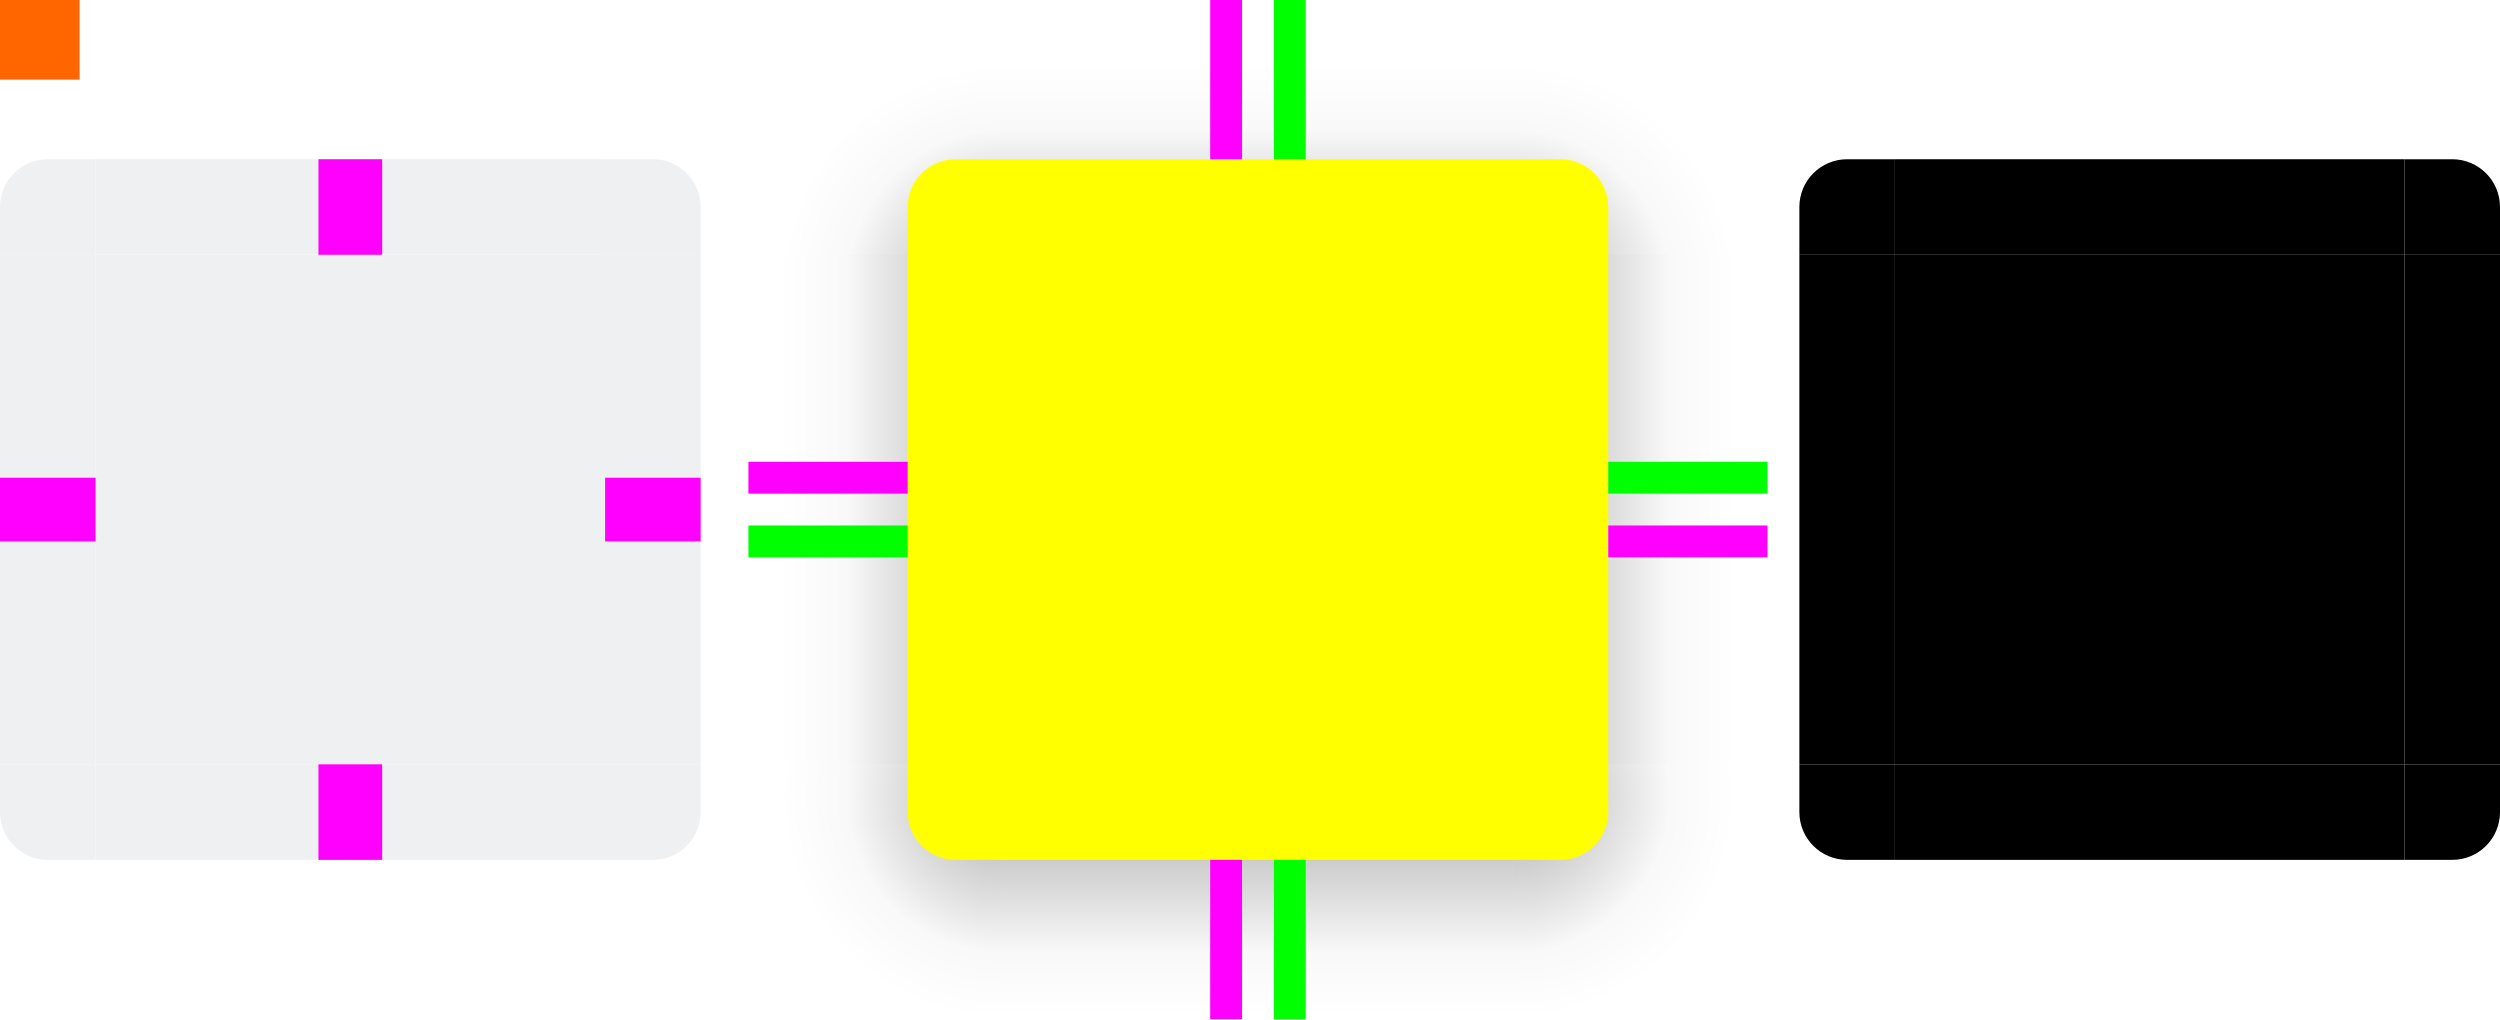
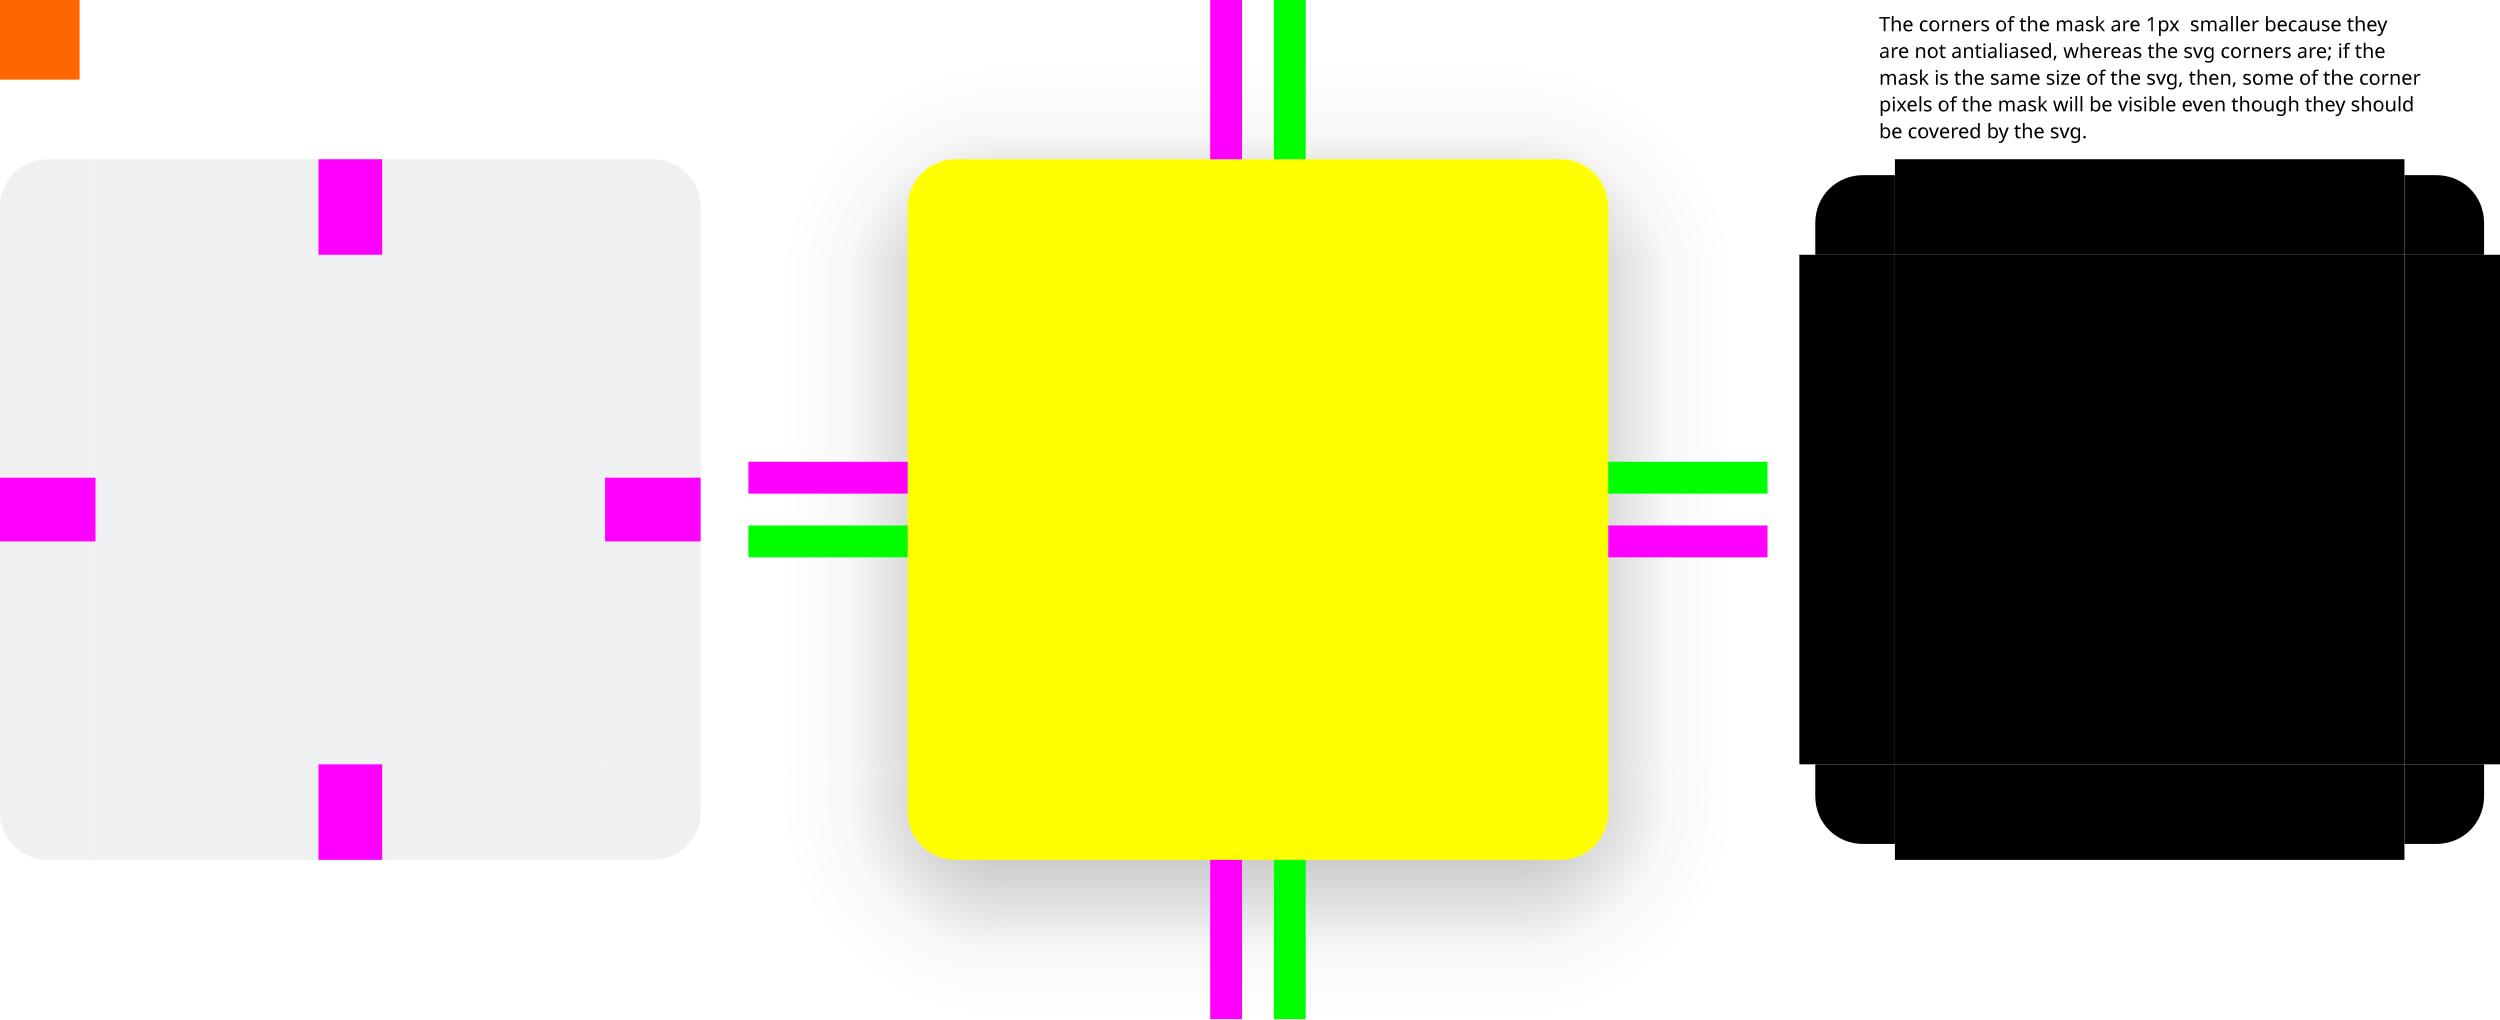
<svg xmlns="http://www.w3.org/2000/svg" xmlns:xlink="http://www.w3.org/1999/xlink" id="svg2" height="64" viewBox="0 0 157 64" width="157" version="1.1">
  <defs id="defs15">
    <style type="text/css" id="current-color-scheme">
            .ColorScheme-Text {
                color:#232629;
                stop-color:#232629;
            }
            .ColorScheme-Background {
                color:#eff0f1;
                stop-color:#eff0f1;
            }
        </style>
    <linearGradient id="shadow-side" gradientUnits="userSpaceOnUse">
      <stop id="stop1762" offset="0" style="stop-color:#000;stop-opacity:.2" />
      <stop id="stop1760" offset=".333" style="stop-color:#000;stop-opacity:.1" />
      <stop id="stop1758" offset=".5" style="stop-color:#000;stop-opacity:.05" />
      <stop id="stop1756" offset=".583" style="stop-color:#000;stop-opacity:.025" />
      <stop id="stop1754" offset="1" style="stop-color:#000;stop-opacity:0" />
    </linearGradient>
    <linearGradient id="shadow-corner" gradientUnits="userSpaceOnUse">
      <stop id="stop11958" offset="0" style="stop-color:#000;stop-opacity:1" />
      <stop id="stop11960" offset=".286" style="stop-color:#000;stop-opacity:.2" />
      <stop id="stop11962" offset=".524" style="stop-color:#000;stop-opacity:.1" />
      <stop id="stop11966" offset=".643" style="stop-color:#000;stop-opacity:.05" />
      <stop id="stop11968" offset=".702" style="stop-color:#000;stop-opacity:.025" />
      <stop id="stop11970" offset="1" style="stop-color:#000;stop-opacity:0" />
    </linearGradient>
    <linearGradient xlink:href="#shadow-side" id="linearGradient1734" gradientUnits="userSpaceOnUse" x1="16" y1="6" x2="16" y2="16" />
    <linearGradient xlink:href="#shadow-side" id="linearGradient1984" gradientUnits="userSpaceOnUse" x1="12" y1="16" x2="2" y2="16" />
    <linearGradient xlink:href="#shadow-side" id="linearGradient4945" gradientUnits="userSpaceOnUse" x1="16" y1="14" x2="16" y2="4" />
    <linearGradient xlink:href="#shadow-side" id="linearGradient8667" gradientUnits="userSpaceOnUse" x1="4" y1="16" x2="14" y2="16" />
    <radialGradient xlink:href="#shadow-corner" id="radialGradient3268" cx="95" cy="50" fx="95" fy="50" r="6.5" gradientUnits="userSpaceOnUse" gradientTransform="matrix(0,2.153846,-2.153846,0,107.6923,-202.6154)" />
    <radialGradient xlink:href="#shadow-corner" id="radialGradient3268-4" cx="95" cy="50" fx="95" fy="50" r="6.5" gradientUnits="userSpaceOnUse" gradientTransform="matrix(0,2.153846,-2.153846,0,107.6923,-202.6154)" />
    <radialGradient xlink:href="#shadow-corner" id="radialGradient3268-6" cx="93.143" cy="50" fx="93.143" fy="50" r="6.5" gradientUnits="userSpaceOnUse" gradientTransform="matrix(0,2.153846,-2.153846,0,107.6923,-202.6154)" />
    <radialGradient xlink:href="#shadow-corner" id="radialGradient3268-6-6" cx="93.143" cy="50" fx="93.143" fy="50" r="6.5" gradientUnits="userSpaceOnUse" gradientTransform="matrix(0,2.153846,-2.153846,0,107.6923,-202.6154)" />
  </defs>
  <rect id="hint-tile-center" height="5" style="fill:#ff6600" width="5" x="0" y="0" />
  <g id="top" transform="translate(6,10)">
    <rect id="rect4152" height="6" style="opacity:1;fill:currentColor" class="ColorScheme-Background" width="32" x="0" y="0" />
  </g>
  <g id="bottom" transform="translate(6,48)">
    <rect id="rect4148" height="6" style="opacity:1;fill:currentColor" class="ColorScheme-Background" width="32" x="0" y="0" />
  </g>
  <g id="left" transform="translate(0,16)">
    <rect id="rect4144" height="32" style="opacity:1;fill:currentColor" class="ColorScheme-Background" width="6" x="0" y="0" />
  </g>
  <g id="right" transform="translate(38,16)">
    <rect id="rect4140" height="32" style="opacity:1;fill:currentColor" class="ColorScheme-Background" width="6" x="0" y="0" />
  </g>
  <g id="center" transform="translate(6,16)">
    <rect id="rect4138" height="32" style="opacity:1;fill:currentColor" class="ColorScheme-Background" width="32" x="0" y="0" />
  </g>
  <g id="topleft" transform="translate(0,10)">
    <path d="M 3,0 C 1.343,0 0,1.343 0,3 V 6 H 6 V 0 Z" style="opacity:1;fill:currentColor" class="ColorScheme-Background" id="path3115" />
  </g>
  <g id="topright" transform="translate(38,10)">
    <path d="M 0,0 V 6 H 6 V 3 C 6,1.343 4.657,0 3,0 Z" style="opacity:1;fill:currentColor" class="ColorScheme-Background" id="path3118" />
  </g>
  <g id="bottomleft" transform="translate(0,48)">
    <path d="M 3,6 H 6 V 0 H 0 v 3 c 0,1.657 1.343,3 3,3 z" style="opacity:1;fill:currentColor" class="ColorScheme-Background" id="path3124" />
  </g>
  <g id="bottomright" transform="translate(38,48)">
    <path d="M 3,6 H 0 V 0 H 6 V 3 C 6,4.657 4.657,6 3,6 Z" style="opacity:1;fill:currentColor" class="ColorScheme-Background" id="path3121" />
  </g>
  <rect id="hint-top-margin" height="6" style="fill:#ff00ff" width="4" x="20" y="10" />
  <rect id="hint-bottom-margin" height="6" style="fill:#ff00ff" width="4" x="20" y="48" />
  <rect id="hint-right-margin" height="4" style="fill:#ff00ff" width="6" x="38" y="30" />
  <rect id="hint-left-margin" height="4" style="fill:#ff00ff" width="6" x="0" y="30" />
  <rect id="hint-top-inset" height="9.99999993923e-09" style="fill:#00ff00" width="4" x="20" y="10" />
  <rect id="hint-bottom-inset" height="9.99999993923e-09" style="fill:#00ff00" width="4" x="20" y="54" />
  <rect id="hint-left-inset" height="4" style="fill:#00ff00" width="9.99999993923e-09" x="0" y="30" />
  <rect id="hint-right-inset" height="4" style="fill:#00ff00" width="9.99999993923e-09" x="44" y="30" />
-   <rect id="mask-top" height="6" width="32" x="119" y="10" />
-   <rect id="mask-center" height="32" width="32" x="119" y="16" />
-   <rect id="mask-bottom" height="6" transform="scale(1,-1)" width="32" x="119" y="-54" />
-   <rect id="mask-left" height="32" width="6" x="113" y="16" />
-   <rect id="mask-right" height="32" width="6" x="151" y="16" />
-   <path id="mask-topleft" d="m 116,10 c -1.657,0 -3,1.343 -3,3 v 3 h 6 v -6 z" />
-   <path id="mask-topright" d="m 151,10 v 6 h 6 v -3 c 0,-1.657 -1.343,-3 -3,-3 z" />
-   <path id="mask-bottomleft" d="m 116,54 h 3 v -6 h -6 v 3 c 0,1.657 1.343,3 3,3 z" />
-   <path id="mask-bottomright" d="m 154,54 h -3 v -6 h 6 v 3 c 0,1.657 -1.343,3 -3,3 z" />
  <rect id="rect30894" height="44" rx="3" style="fill:#ffff00;fill-rule:evenodd" width="44" x="57" y="10" ry="3" />
  <g id="shadow-center" transform="translate(63,16)">
    <rect id="rect4908" height="32" style="opacity:0.001;fill-opacity:0.004;fill:#000000" width="32" x="0" y="0" />
  </g>
  <g id="shadow-top" transform="translate(63)">
    <rect id="st" height="10" width="32" style="fill:url(#linearGradient4945);fill-opacity:1" x="0" y="0" />
    <rect id="rect1546" height="6" style="opacity:0.001;fill:#000000;fill-opacity:0.004;fill-rule:evenodd" width="32" y="10" x="0" />
  </g>
  <g id="shadow-bottom" transform="translate(63,48)">
    <rect id="rect1546-6" height="6" style="opacity:0.001;fill:#000000;fill-opacity:0.004;fill-rule:evenodd" width="32" x="0" y="0" />
    <rect id="sb" height="10" width="32" y="6" style="fill:url(#linearGradient1734);fill-opacity:1" x="0" />
  </g>
  <g id="shadow-left" transform="translate(47,16)">
    <rect id="sl" height="32" width="10" style="fill:url(#linearGradient1984);fill-opacity:1" x="0" y="0" />
    <rect id="rect1546-3-7" height="32" style="opacity:0.001;fill:#000000;fill-opacity:0.004;fill-rule:evenodd" width="6" x="10" y="0" />
  </g>
  <g id="shadow-right" transform="translate(95,16)">
    <rect id="rect1546-3" height="32" style="opacity:0.001;fill:#000000;fill-opacity:0.004;fill-rule:evenodd" width="6" x="0" y="0" />
    <rect id="sr" height="32" width="10" x="6" style="fill:url(#linearGradient8667);fill-opacity:1" y="0" />
  </g>
  <rect id="shadow-hint-top-margin" height="10" style="fill:#ff00ff" width="2" x="76" y="0" />
  <rect id="shadow-hint-bottom-margin" height="10" style="fill:#ff00ff" width="2" x="76" y="54" />
  <rect id="shadow-hint-right-margin" height="2" style="fill:#ff00ff" width="10" x="101" y="33" />
  <rect id="shadow-hint-left-margin" height="2" style="fill:#ff00ff" width="10" x="47" y="29" />
  <rect id="shadow-hint-top-inset" height="10" style="fill:#00ff00" width="2" x="80" y="0" />
  <rect id="shadow-hint-bottom-inset" height="10" style="fill:#00ff00" width="2" x="80" y="54" />
  <rect id="shadow-hint-right-inset" height="2" style="fill:#00ff00" width="10" x="101" y="29" />
  <rect id="shadow-hint-left-inset" height="2" style="fill:#00ff00" width="10" x="47" y="33" />
  <g id="shadow-bottomright" transform="translate(95,48)">
    <path d="M 3,6 H 0 V 0 H 6 V 3 C 6,4.657 4.657,6 3,6 Z" style="fill:#000000;fill-opacity:0.004;opacity:0.001" id="path95" />
    <path id="path2368" style="fill:url(#radialGradient3268);fill-opacity:1;fill-rule:evenodd;stroke-width:1" d="M 6,0 V 3 C 6,4.657 4.657,6 3,6 H 0 V 16 H 3 A 13,13 0 0 0 16,3 V 0 Z" />
  </g>
  <g id="shadow-bottomright-9" transform="translate(95,48)" />
  <g id="shadow-bottomleft" transform="matrix(-1,0,0,1,63,48)">
    <path d="M 3,6 H 0 V 0 H 6 V 3 C 6,4.657 4.657,6 3,6 Z" style="opacity:0.001;fill:#000000;fill-opacity:0.004" id="path95-1" />
    <path id="path2368-0" style="fill:url(#radialGradient3268-4);fill-opacity:1;fill-rule:evenodd;stroke-width:1" d="M 6,0 V 3 C 6,4.657 4.657,6 3,6 H 0 V 16 H 3 C 10.18,16 16,10.18 16,3 V 0 Z" />
  </g>
  <g id="shadow-topright" transform="matrix(1,0,0,-1,95,16)">
    <path d="M 3,6 H 0 V 0 H 6 V 3 C 6,4.657 4.657,6 3,6 Z" style="opacity:0.001;fill:#000000;fill-opacity:0.004" id="path95-4" />
    <path id="path2368-7" style="fill:url(#radialGradient3268-6);fill-opacity:1;fill-rule:evenodd;stroke-width:1" d="M 6,0 V 3 C 6,4.657 4.657,6 3,6 H 0 V 16 H 3 C 10.18,16 16,10.18 16,3 V 0 Z" />
  </g>
  <g id="shadow-topleft" transform="rotate(180,31.5,8)">
    <path d="M 3,6 H 0 V 0 H 6 V 3 C 6,4.657 4.657,6 3,6 Z" style="opacity:0.001;fill:#000000;fill-opacity:0.004" id="path95-4-2" />
    <path id="path2368-7-5" style="fill:url(#radialGradient3268-6-6);fill-opacity:1;fill-rule:evenodd;stroke-width:1" d="M 6,0 V 3 C 6,4.657 4.657,6 3,6 H 0 V 16 H 3 A 13,13 0 0 0 16,3 V 0 Z" />
  </g>
+   <rect id="mask-top" height="6" width="32" x="119" y="10" />
+   <rect id="mask-center" height="32" width="32" x="119" y="16" />
+   <rect id="mask-bottom" height="6" transform="scale(1,-1)" width="32" x="119" y="-54" />
+   <rect id="mask-left" height="32" width="6" x="113" y="16" />
+   <rect id="mask-right" height="32" width="6" x="151" y="16" />
+   <path id="mask-topleft" d="m 117,11 c -1.663,0 -3,1.293 -3,3 v 2 h -1 6 v -6 1 z" />
+   <path id="mask-topright" d="m 153,11 c 1.663,0 3,1.293 3,3 v 2 h 1 -6 v -6 1 z" />
+   <path id="mask-bottomright" d="m 153,53 c 1.663,0 3,-1.293 3,-3 v -2 h 1 -6 v 6 -1 z" />
+   <path id="mask-bottomleft" d="m 117,53 c -1.663,0 -3,-1.293 -3,-3 v -2 h -1 6 v 6 -1 z" />
+   <text xml:space="preserve" style="font-stretch:condensed;font-size:1.252px;font-family:Impact;-inkscape-font-specification:'Impact Condensed';text-align:start;text-anchor:start;fill:#ff0000;stroke:#000000;stroke-width:5.729;stroke-linecap:round" x="118" y="1.958" id="text1204">
+     <tspan id="tspan1202" x="118" y="1.958" style="font-style:normal;font-variant:normal;font-weight:normal;font-stretch:normal;font-size:1.252px;font-family:'Noto Sans';-inkscape-font-specification:'Noto Sans';text-align:start;text-anchor:start;fill:#000000;stroke:none;stroke-width:5.729">The corners of the mask are 1px  smaller because they</tspan>
+     <tspan x="118" y="3.637" style="font-style:normal;font-variant:normal;font-weight:normal;font-stretch:normal;font-size:1.252px;font-family:'Noto Sans';-inkscape-font-specification:'Noto Sans';text-align:start;text-anchor:start;fill:#000000;stroke:none;stroke-width:5.729" id="tspan1358">are not antialiased, whereas the svg corners are; if the</tspan>
+     <tspan x="118" y="5.317" style="font-style:normal;font-variant:normal;font-weight:normal;font-stretch:normal;font-size:1.252px;font-family:'Noto Sans';-inkscape-font-specification:'Noto Sans';text-align:start;text-anchor:start;fill:#000000;stroke:none;stroke-width:5.729" id="tspan1360">mask is the same size of the svg, then, some of the corner</tspan>
+     <tspan x="118" y="6.996" style="font-style:normal;font-variant:normal;font-weight:normal;font-stretch:normal;font-size:1.252px;font-family:'Noto Sans';-inkscape-font-specification:'Noto Sans';text-align:start;text-anchor:start;fill:#000000;stroke:none;stroke-width:5.729" id="tspan1362">pixels of the mask will be visible even though they should</tspan>
+     <tspan x="118" y="8.676" style="font-style:normal;font-variant:normal;font-weight:normal;font-stretch:normal;font-size:1.252px;font-family:'Noto Sans';-inkscape-font-specification:'Noto Sans';text-align:start;text-anchor:start;fill:#000000;stroke:none;stroke-width:5.729" id="tspan1364">be covered by the svg.</tspan>
+   </text>
</svg>
